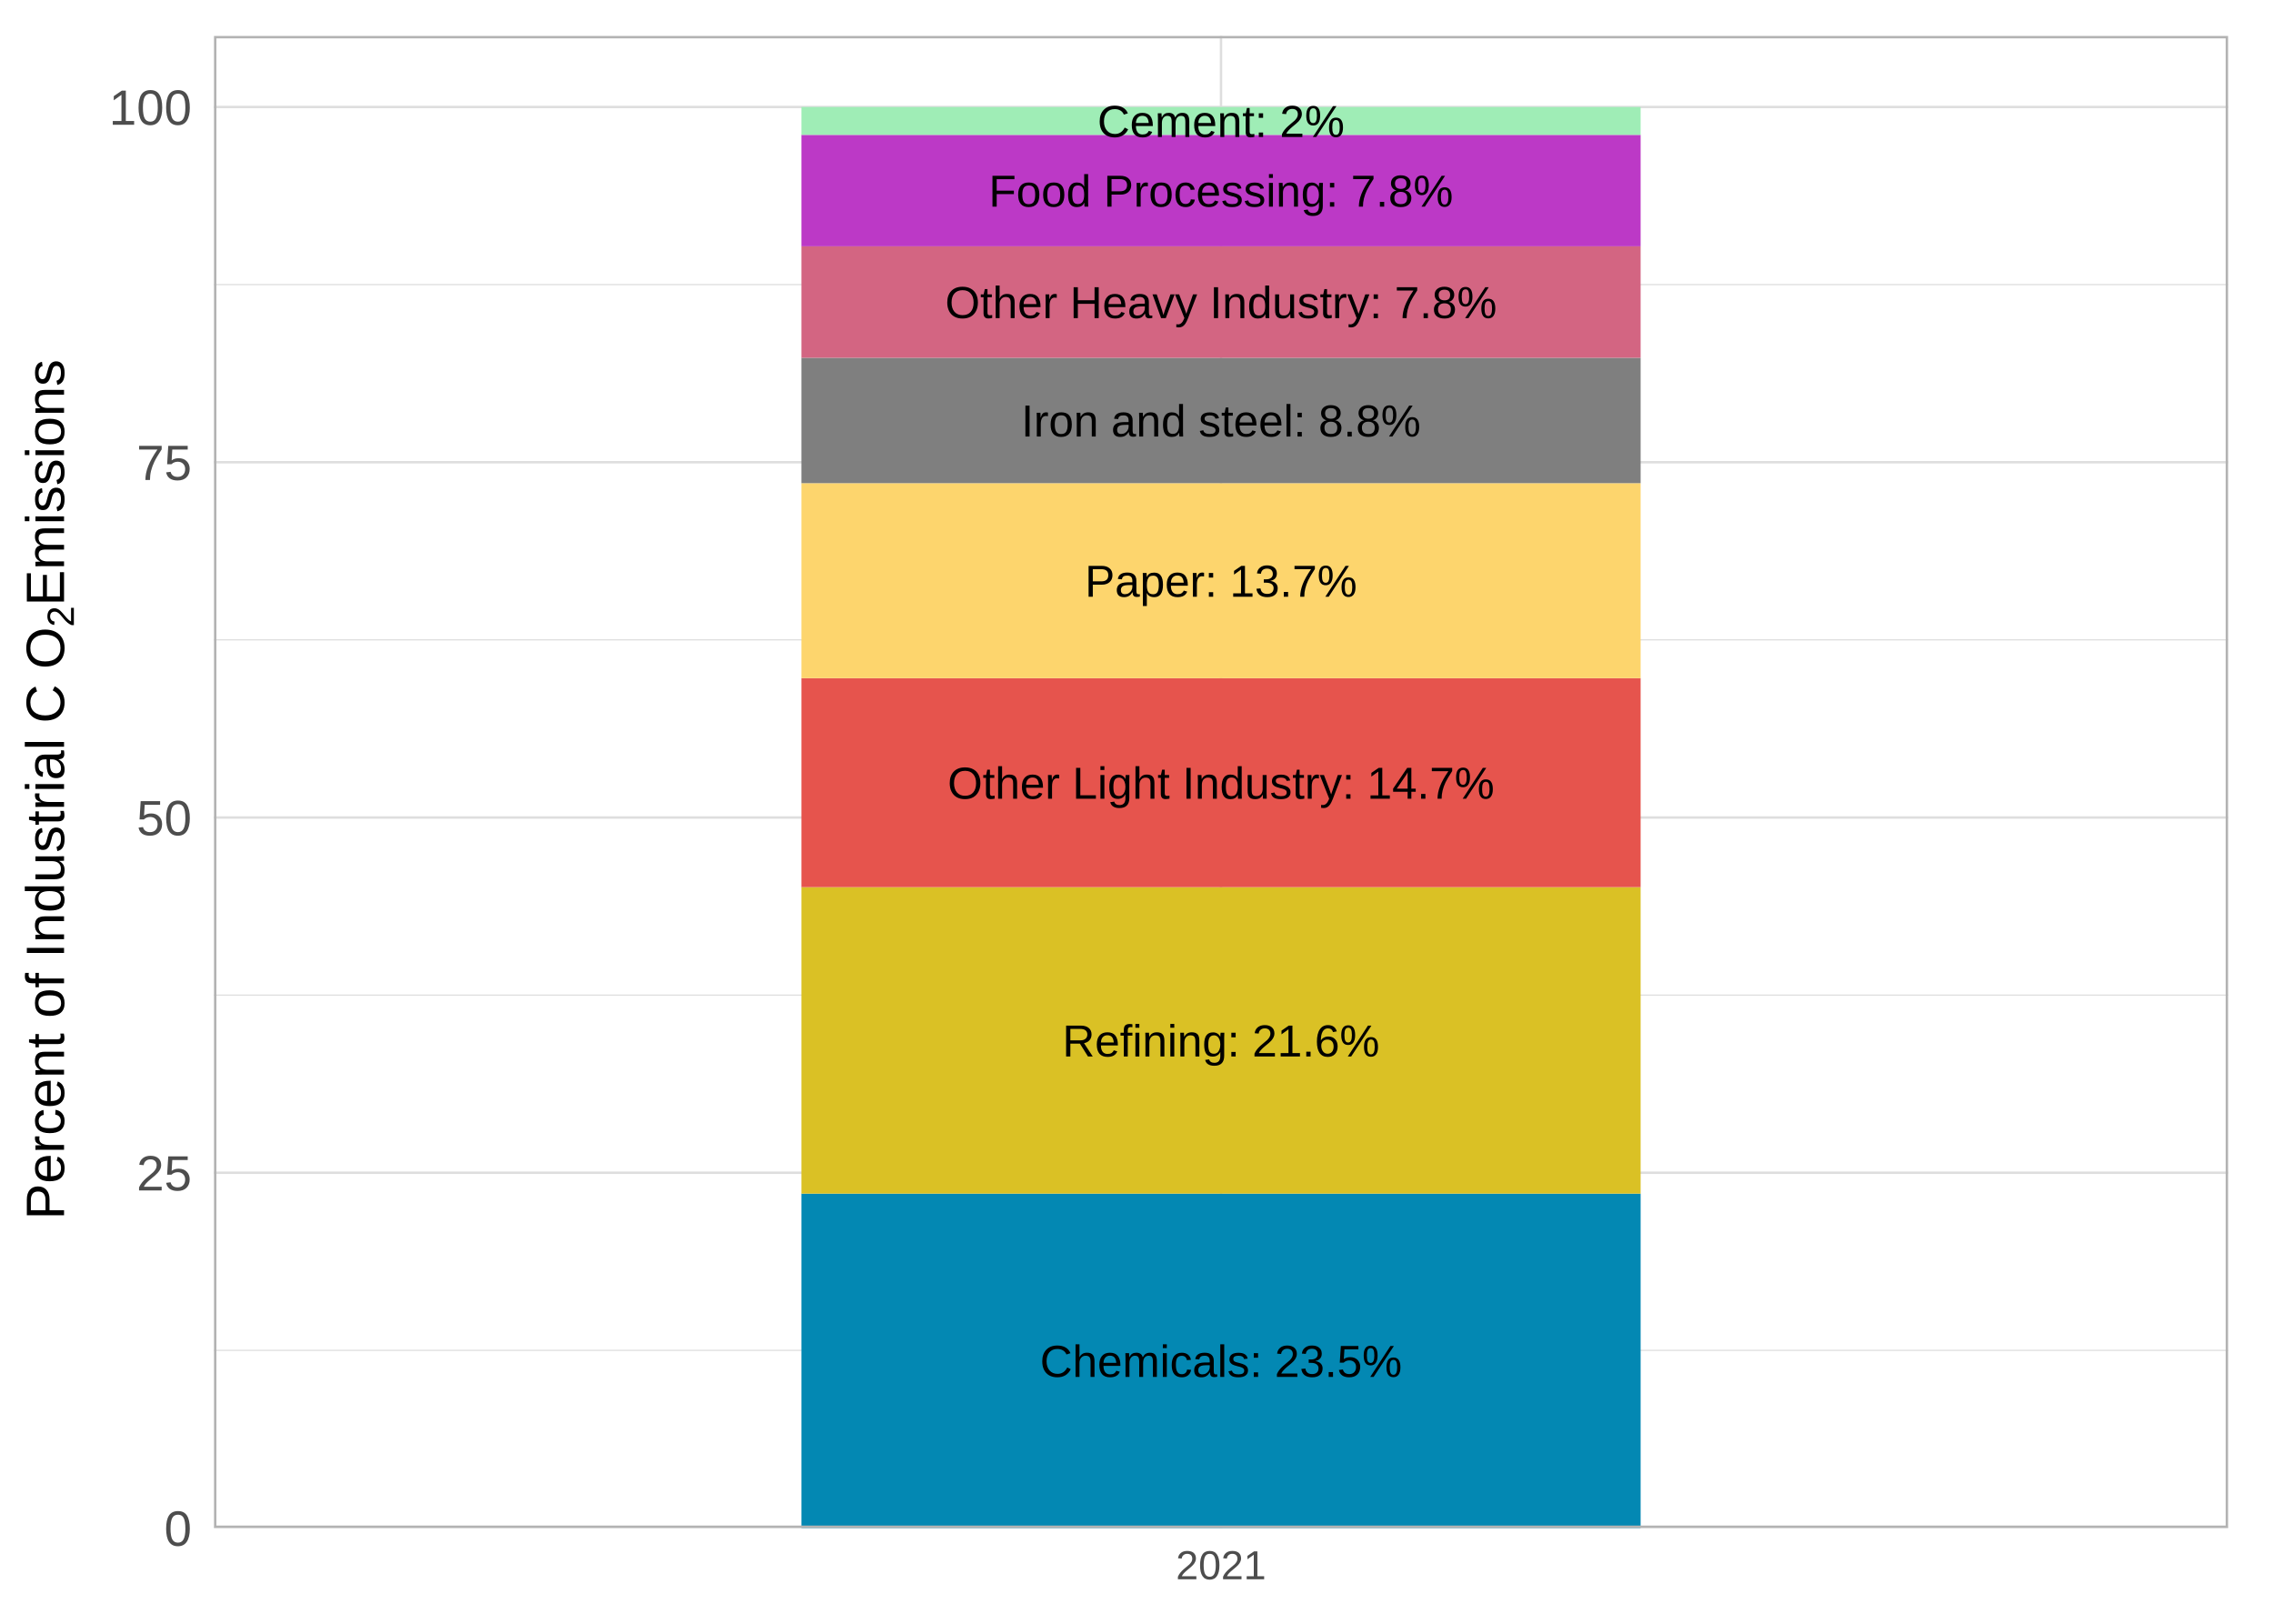
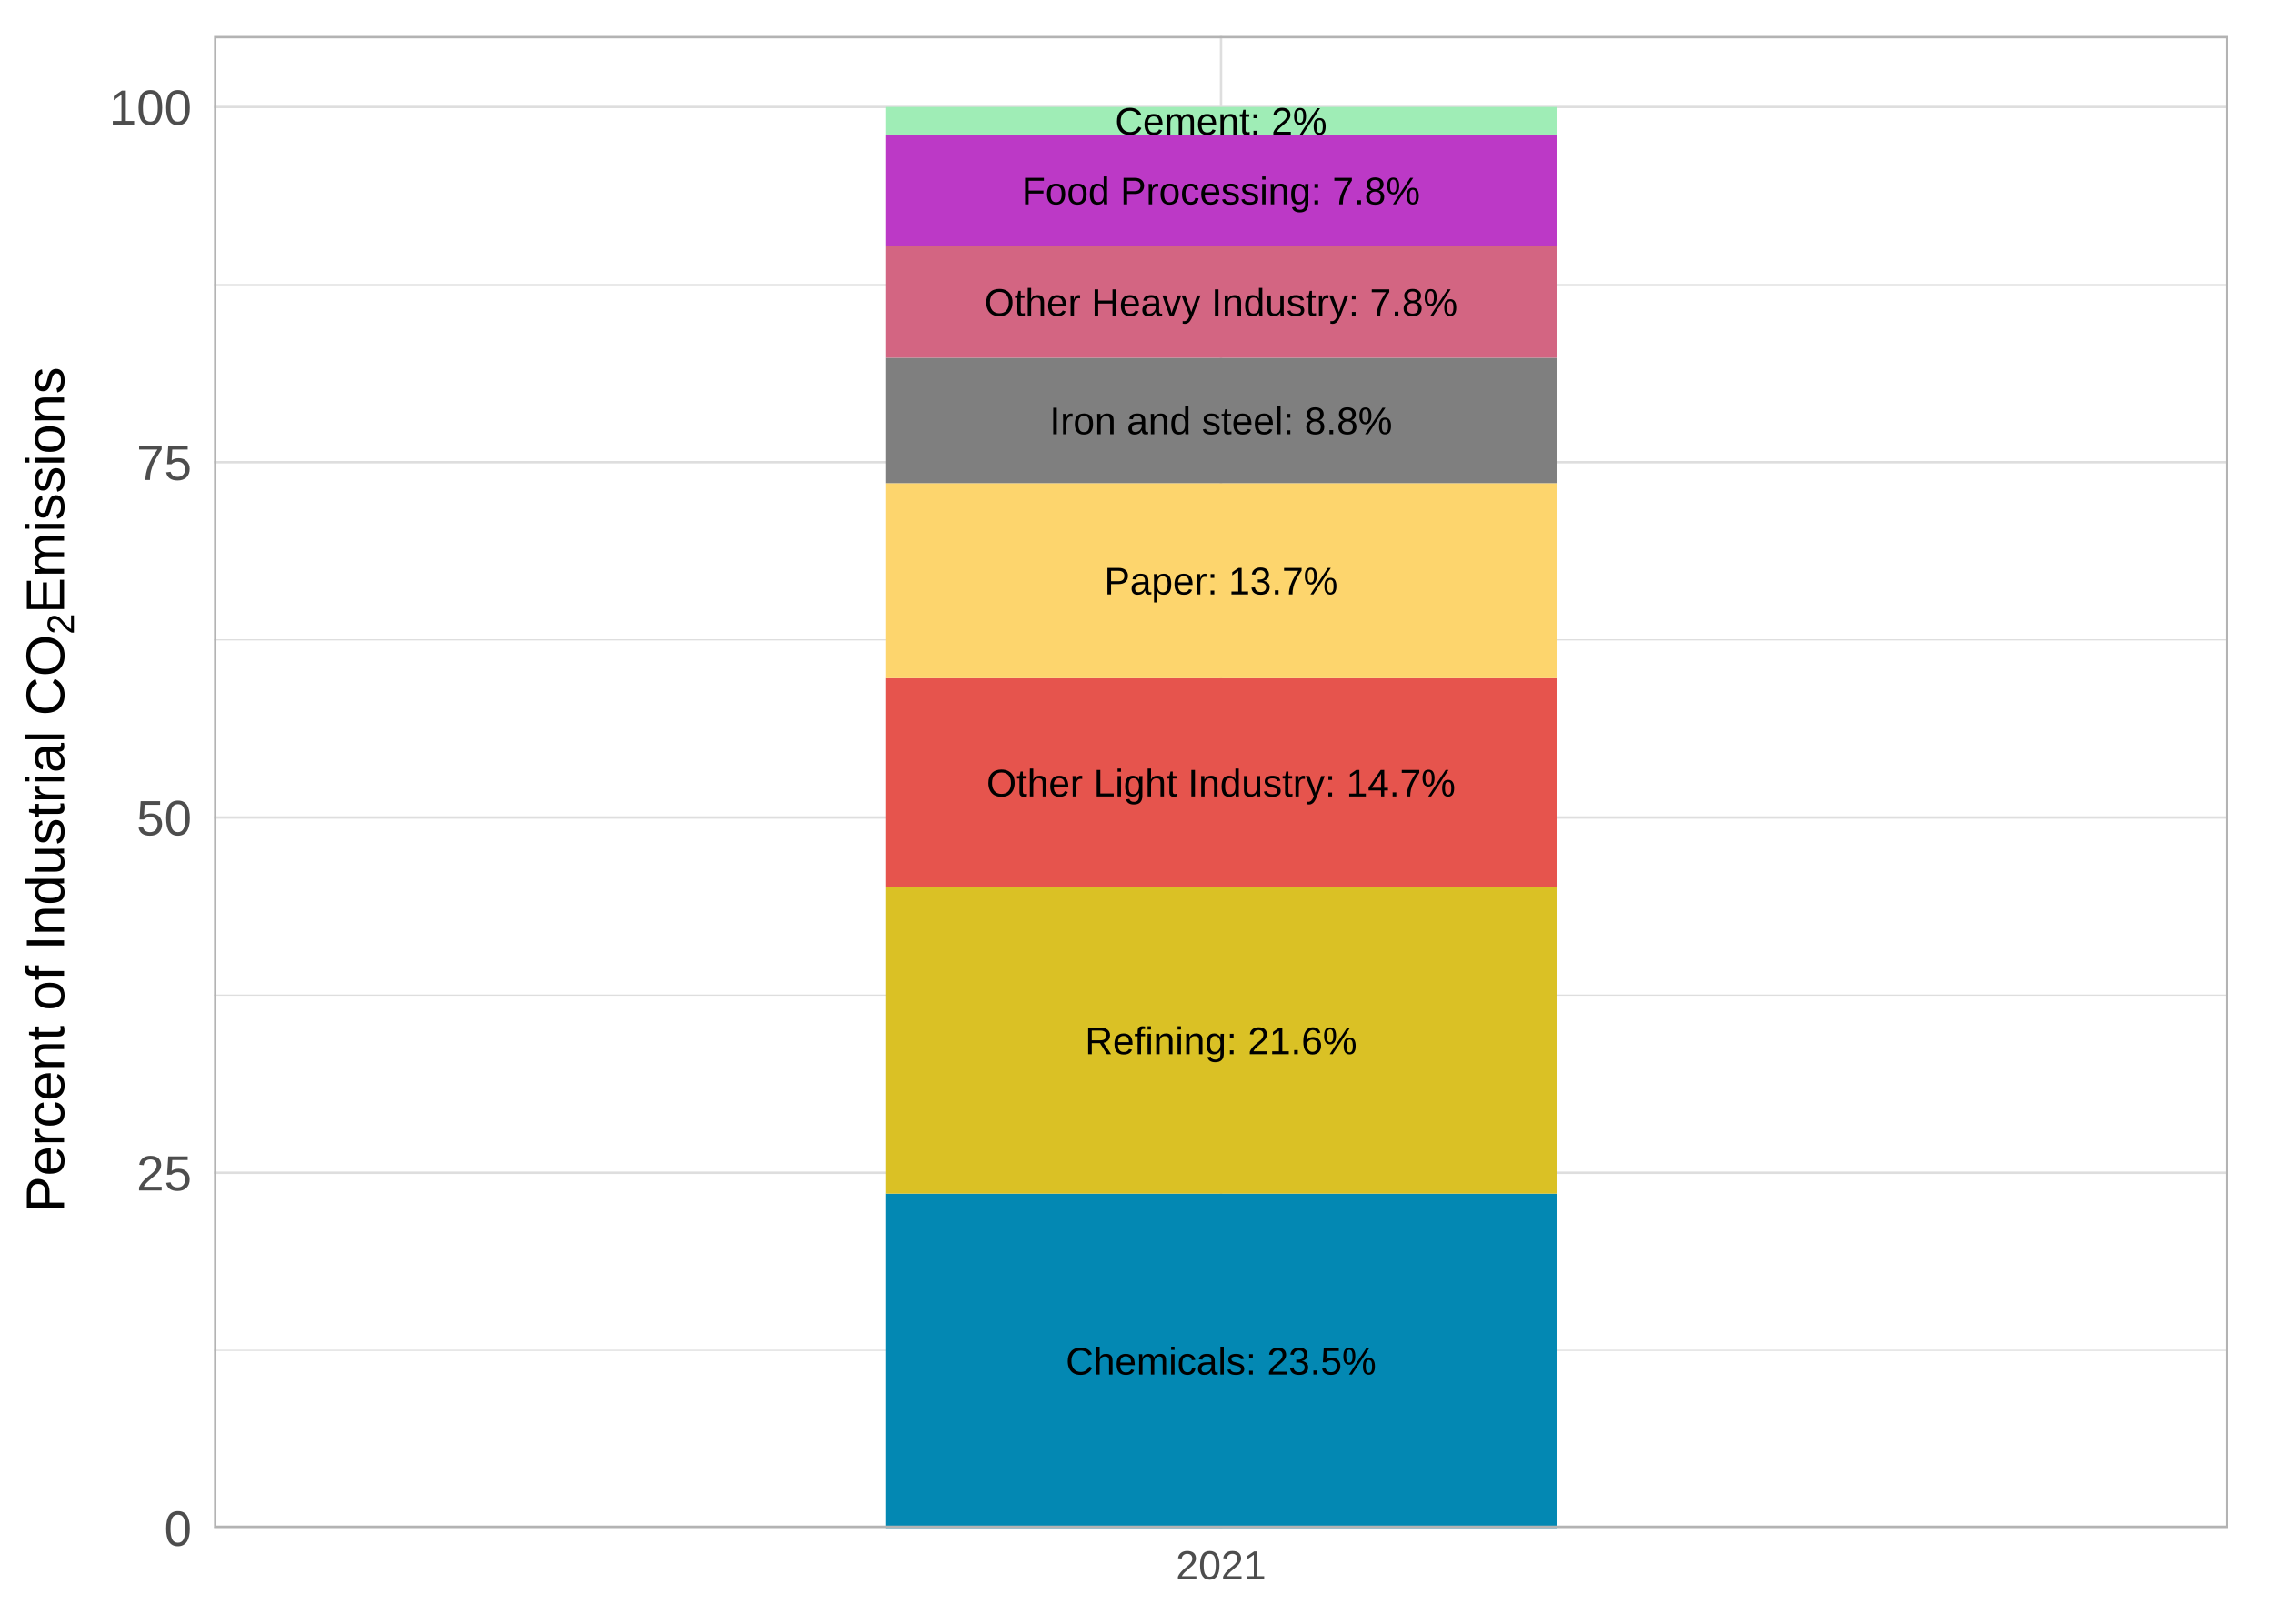
<svg xmlns="http://www.w3.org/2000/svg" class="svglite" width="504.00pt" height="360.00pt" viewBox="0 0 504.00 360.00">
  <defs>
    <style type="text/css">
    .svglite line, .svglite polyline, .svglite polygon, .svglite path, .svglite rect, .svglite circle {
      fill: none;
      stroke: #000000;
      stroke-linecap: round;
      stroke-linejoin: round;
      stroke-miterlimit: 10.00;
    }
    .svglite text {
      white-space: pre;
    }
  </style>
  </defs>
  <rect width="100%" height="100%" style="stroke: none; fill: #FFFFFF;" />
  <defs>
    <clipPath id="cpMC4wMHw1MDQuMDB8MC4wMHwzNjAuMDA=">
      <rect x="0.00" y="0.00" width="504.00" height="360.00" />
    </clipPath>
  </defs>
  <g clip-path="url(#cpMC4wMHw1MDQuMDB8MC4wMHwzNjAuMDA=)">
    <rect x="0.00" y="0" width="504.00" height="360.00" style="stroke-width: 1.07; stroke: #FFFFFF; fill: #FFFFFF;" />
  </g>
  <defs>
    <clipPath id="cpNDcuNDV8NDk0LjA0fDcuOTd8MzM4Ljc3">
      <rect x="47.45" y="7.97" width="446.59" height="330.80" />
    </clipPath>
  </defs>
  <g clip-path="url(#cpNDcuNDV8NDk0LjA0fDcuOTd8MzM4Ljc3)">
    <rect x="47.45" y="7.97" width="446.59" height="330.80" style="stroke-width: 1.07; stroke: none; fill: #FFFFFF;" />
    <polyline points="47.45,299.39 494.04,299.39 " style="stroke-width: 0.27; stroke: #DEDEDE; stroke-linecap: butt;" />
    <polyline points="47.45,220.63 494.04,220.63 " style="stroke-width: 0.27; stroke: #DEDEDE; stroke-linecap: butt;" />
    <polyline points="47.45,141.86 494.04,141.86 " style="stroke-width: 0.27; stroke: #DEDEDE; stroke-linecap: butt;" />
    <polyline points="47.45,63.10 494.04,63.10 " style="stroke-width: 0.27; stroke: #DEDEDE; stroke-linecap: butt;" />
    <polyline points="47.45,338.77 494.04,338.77 " style="stroke-width: 0.53; stroke: #DEDEDE; stroke-linecap: butt;" />
    <polyline points="47.45,260.01 494.04,260.01 " style="stroke-width: 0.53; stroke: #DEDEDE; stroke-linecap: butt;" />
    <polyline points="47.45,181.25 494.04,181.25 " style="stroke-width: 0.53; stroke: #DEDEDE; stroke-linecap: butt;" />
    <polyline points="47.45,102.48 494.04,102.48 " style="stroke-width: 0.53; stroke: #DEDEDE; stroke-linecap: butt;" />
    <polyline points="47.45,23.72 494.04,23.72 " style="stroke-width: 0.53; stroke: #DEDEDE; stroke-linecap: butt;" />
    <polyline points="270.74,338.77 270.74,7.97 " style="stroke-width: 0.53; stroke: #DEDEDE; stroke-linecap: butt;" />
-     <rect x="177.70" y="264.64" width="186.08" height="74.13" style="stroke-width: 1.07; stroke: none; stroke-linecap: butt; stroke-linejoin: miter; fill: #0388B3;" />
-     <rect x="177.70" y="196.69" width="186.08" height="67.95" style="stroke-width: 1.07; stroke: none; stroke-linecap: butt; stroke-linejoin: miter; fill: #DAC125;" />
-     <rect x="177.70" y="150.36" width="186.08" height="46.33" style="stroke-width: 1.07; stroke: none; stroke-linecap: butt; stroke-linejoin: miter; fill: #E6544D;" />
-     <rect x="177.70" y="107.12" width="186.08" height="43.24" style="stroke-width: 1.07; stroke: none; stroke-linecap: butt; stroke-linejoin: miter; fill: #FDD56D;" />
-     <rect x="177.70" y="79.32" width="186.08" height="27.80" style="stroke-width: 1.07; stroke: none; stroke-linecap: butt; stroke-linejoin: miter; fill: #7F7F7F;" />
-     <rect x="177.70" y="54.61" width="186.08" height="24.71" style="stroke-width: 1.07; stroke: none; stroke-linecap: butt; stroke-linejoin: miter; fill: #D36582;" />
-     <rect x="177.70" y="29.90" width="186.08" height="24.71" style="stroke-width: 1.07; stroke: none; stroke-linecap: butt; stroke-linejoin: miter; fill: #BC39C6;" />
-     <rect x="177.70" y="23.72" width="186.08" height="6.18" style="stroke-width: 1.07; stroke: none; stroke-linecap: butt; stroke-linejoin: miter; fill: #9FEDB6;" />
-     <text x="270.74" y="305.27" text-anchor="middle" style="font-size: 9.96px; font-family: &quot;Arial&quot;;" textLength="80.21px" lengthAdjust="spacingAndGlyphs">Chemicals: 23.5%</text>
-     <text x="270.74" y="234.23" text-anchor="middle" style="font-size: 9.96px; font-family: &quot;Arial&quot;;" textLength="70.27px" lengthAdjust="spacingAndGlyphs">Refining: 21.6%</text>
-     <text x="270.74" y="177.09" text-anchor="middle" style="font-size: 9.96px; font-family: &quot;Arial&quot;;" textLength="121.16px" lengthAdjust="spacingAndGlyphs">Other Light Industry: 14.7%</text>
-     <text x="270.74" y="132.30" text-anchor="middle" style="font-size: 9.96px; font-family: &quot;Arial&quot;;" textLength="60.31px" lengthAdjust="spacingAndGlyphs">Paper: 13.7%</text>
-     <text x="270.74" y="96.78" text-anchor="middle" style="font-size: 9.96px; font-family: &quot;Arial&quot;;" textLength="88.53px" lengthAdjust="spacingAndGlyphs">Iron and steel: 8.8%</text>
-     <text x="270.74" y="70.53" text-anchor="middle" style="font-size: 9.96px; font-family: &quot;Arial&quot;;" textLength="122.25px" lengthAdjust="spacingAndGlyphs">Other Heavy Industry: 7.8%</text>
-     <text x="270.74" y="45.82" text-anchor="middle" style="font-size: 9.96px; font-family: &quot;Arial&quot;;" textLength="102.90px" lengthAdjust="spacingAndGlyphs">Food Processing: 7.8%</text>
-     <text x="270.74" y="30.38" text-anchor="middle" style="font-size: 9.96px; font-family: &quot;Arial&quot;;" textLength="54.76px" lengthAdjust="spacingAndGlyphs">Cement: 2%</text>
+     <rect x="196.31" y="264.64" width="148.86" height="74.13" style="stroke-width: 1.07; stroke: none; stroke-linecap: butt; stroke-linejoin: miter; fill: #0388B3;" />
+     <rect x="196.31" y="196.69" width="148.86" height="67.95" style="stroke-width: 1.07; stroke: none; stroke-linecap: butt; stroke-linejoin: miter; fill: #DAC125;" />
+     <rect x="196.31" y="150.36" width="148.86" height="46.33" style="stroke-width: 1.07; stroke: none; stroke-linecap: butt; stroke-linejoin: miter; fill: #E6544D;" />
+     <rect x="196.31" y="107.12" width="148.86" height="43.24" style="stroke-width: 1.07; stroke: none; stroke-linecap: butt; stroke-linejoin: miter; fill: #FDD56D;" />
+     <rect x="196.31" y="79.32" width="148.86" height="27.80" style="stroke-width: 1.07; stroke: none; stroke-linecap: butt; stroke-linejoin: miter; fill: #7F7F7F;" />
+     <rect x="196.31" y="54.61" width="148.86" height="24.71" style="stroke-width: 1.07; stroke: none; stroke-linecap: butt; stroke-linejoin: miter; fill: #D36582;" />
+     <rect x="196.31" y="29.90" width="148.86" height="24.71" style="stroke-width: 1.07; stroke: none; stroke-linecap: butt; stroke-linejoin: miter; fill: #BC39C6;" />
+     <rect x="196.31" y="23.72" width="148.86" height="6.18" style="stroke-width: 1.07; stroke: none; stroke-linecap: butt; stroke-linejoin: miter; fill: #9FEDB6;" />
+     <text x="270.74" y="304.76" text-anchor="middle" style="font-size: 8.54px; font-family: &quot;Arial&quot;;" textLength="68.76px" lengthAdjust="spacingAndGlyphs">Chemicals: 23.5%</text>
+     <text x="270.74" y="233.72" text-anchor="middle" style="font-size: 8.54px; font-family: &quot;Arial&quot;;" textLength="60.23px" lengthAdjust="spacingAndGlyphs">Refining: 21.6%</text>
+     <text x="270.74" y="176.58" text-anchor="middle" style="font-size: 8.54px; font-family: &quot;Arial&quot;;" textLength="103.86px" lengthAdjust="spacingAndGlyphs">Other Light Industry: 14.7%</text>
+     <text x="270.74" y="131.79" text-anchor="middle" style="font-size: 8.54px; font-family: &quot;Arial&quot;;" textLength="51.70px" lengthAdjust="spacingAndGlyphs">Paper: 13.7%</text>
+     <text x="270.74" y="96.27" text-anchor="middle" style="font-size: 8.54px; font-family: &quot;Arial&quot;;" textLength="75.88px" lengthAdjust="spacingAndGlyphs">Iron and steel: 8.8%</text>
+     <text x="270.74" y="70.02" text-anchor="middle" style="font-size: 8.54px; font-family: &quot;Arial&quot;;" textLength="104.81px" lengthAdjust="spacingAndGlyphs">Other Heavy Industry: 7.8%</text>
+     <text x="270.74" y="45.31" text-anchor="middle" style="font-size: 8.54px; font-family: &quot;Arial&quot;;" textLength="88.21px" lengthAdjust="spacingAndGlyphs">Food Processing: 7.8%</text>
+     <text x="270.74" y="29.87" text-anchor="middle" style="font-size: 8.54px; font-family: &quot;Arial&quot;;" textLength="46.94px" lengthAdjust="spacingAndGlyphs">Cement: 2%</text>
    <rect x="47.45" y="7.97" width="446.59" height="330.80" style="stroke-width: 1.07; stroke: #B3B3B3;" />
  </g>
  <g clip-path="url(#cpMC4wMHw1MDQuMDB8MC4wMHwzNjAuMDA=)">
    <text x="42.52" y="342.71" text-anchor="end" style="font-size: 11.00px;fill: #4D4D4D; font-family: &quot;Arial&quot;;" textLength="6.12px" lengthAdjust="spacingAndGlyphs">0</text>
    <text x="42.52" y="263.94" text-anchor="end" style="font-size: 11.00px;fill: #4D4D4D; font-family: &quot;Arial&quot;;" textLength="12.24px" lengthAdjust="spacingAndGlyphs">25</text>
    <text x="42.52" y="185.18" text-anchor="end" style="font-size: 11.00px;fill: #4D4D4D; font-family: &quot;Arial&quot;;" textLength="12.24px" lengthAdjust="spacingAndGlyphs">50</text>
    <text x="42.52" y="106.42" text-anchor="end" style="font-size: 11.00px;fill: #4D4D4D; font-family: &quot;Arial&quot;;" textLength="12.24px" lengthAdjust="spacingAndGlyphs">75</text>
    <text x="42.52" y="27.66" text-anchor="end" style="font-size: 11.00px;fill: #4D4D4D; font-family: &quot;Arial&quot;;" textLength="18.36px" lengthAdjust="spacingAndGlyphs">100</text>
    <text x="270.74" y="350.14" text-anchor="middle" style="font-size: 9.00px;fill: #4D4D4D; font-family: &quot;Arial&quot;;" textLength="20.02px" lengthAdjust="spacingAndGlyphs">2021</text>
-     <text transform="translate(14.20,270.42) rotate(-90)" style="font-size: 12.00px; font-family: &quot;Arial&quot;;" textLength="122.07px" lengthAdjust="spacingAndGlyphs">Percent of Industrial C </text>
-     <text transform="translate(14.20,148.35) rotate(-90)" style="font-size: 12.00px; font-family: &quot;Arial&quot;;" textLength="9.34px" lengthAdjust="spacingAndGlyphs">O</text>
-     <text transform="translate(16.38,139.01) rotate(-90)" style="font-size: 8.40px; font-family: &quot;Arial&quot;;" textLength="4.67px" lengthAdjust="spacingAndGlyphs">2</text>
-     <text transform="translate(14.20,134.35) rotate(-90)" style="font-size: 12.00px; font-family: &quot;Arial&quot;;" textLength="58.03px" lengthAdjust="spacingAndGlyphs"> Emissions</text>
+     <text transform="translate(14.20,268.75) rotate(-90)" style="font-size: 12.00px; font-family: &quot;Arial&quot;;" textLength="118.74px" lengthAdjust="spacingAndGlyphs">Percent of Industrial C</text>
+     <text transform="translate(14.20,150.02) rotate(-90)" style="font-size: 12.00px; font-family: &quot;Arial&quot;;" textLength="9.34px" lengthAdjust="spacingAndGlyphs">O</text>
+     <text transform="translate(16.38,140.68) rotate(-90)" style="font-size: 8.40px; font-family: &quot;Arial&quot;;" textLength="4.67px" lengthAdjust="spacingAndGlyphs">2</text>
+     <text transform="translate(14.20,136.02) rotate(-90)" style="font-size: 12.00px; font-family: &quot;Arial&quot;;" textLength="58.03px" lengthAdjust="spacingAndGlyphs"> Emissions</text>
  </g>
</svg>
